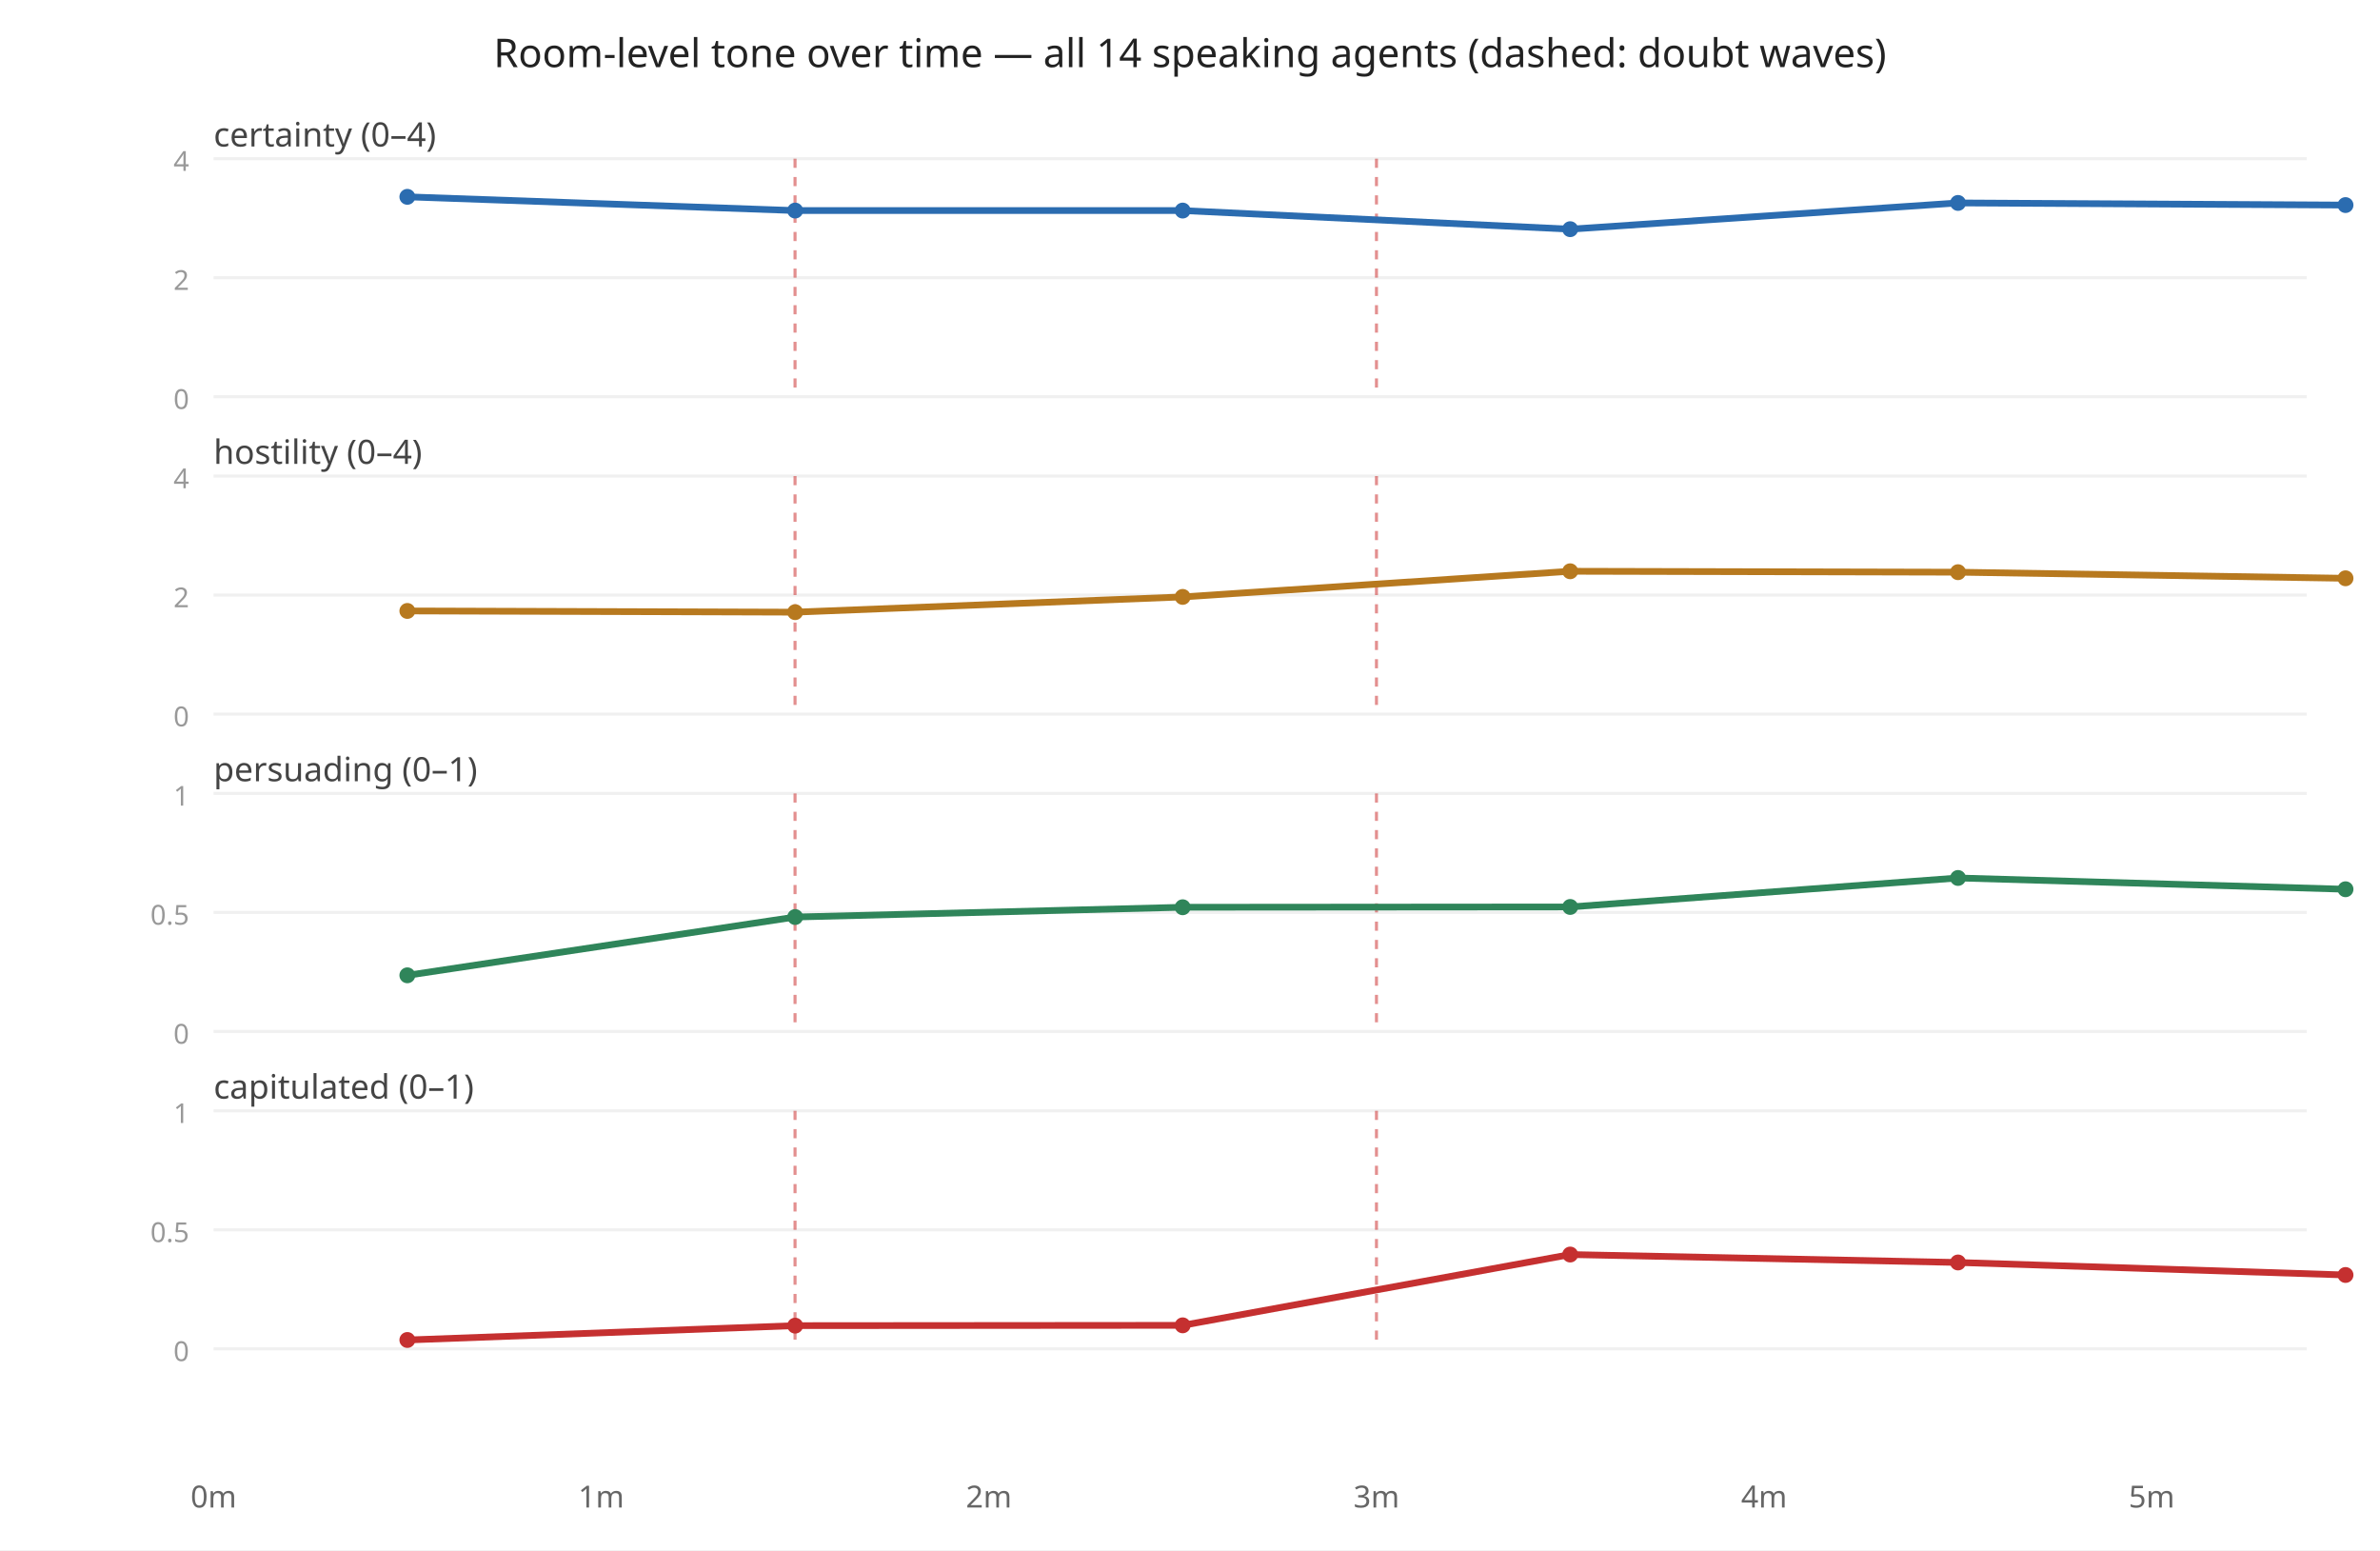
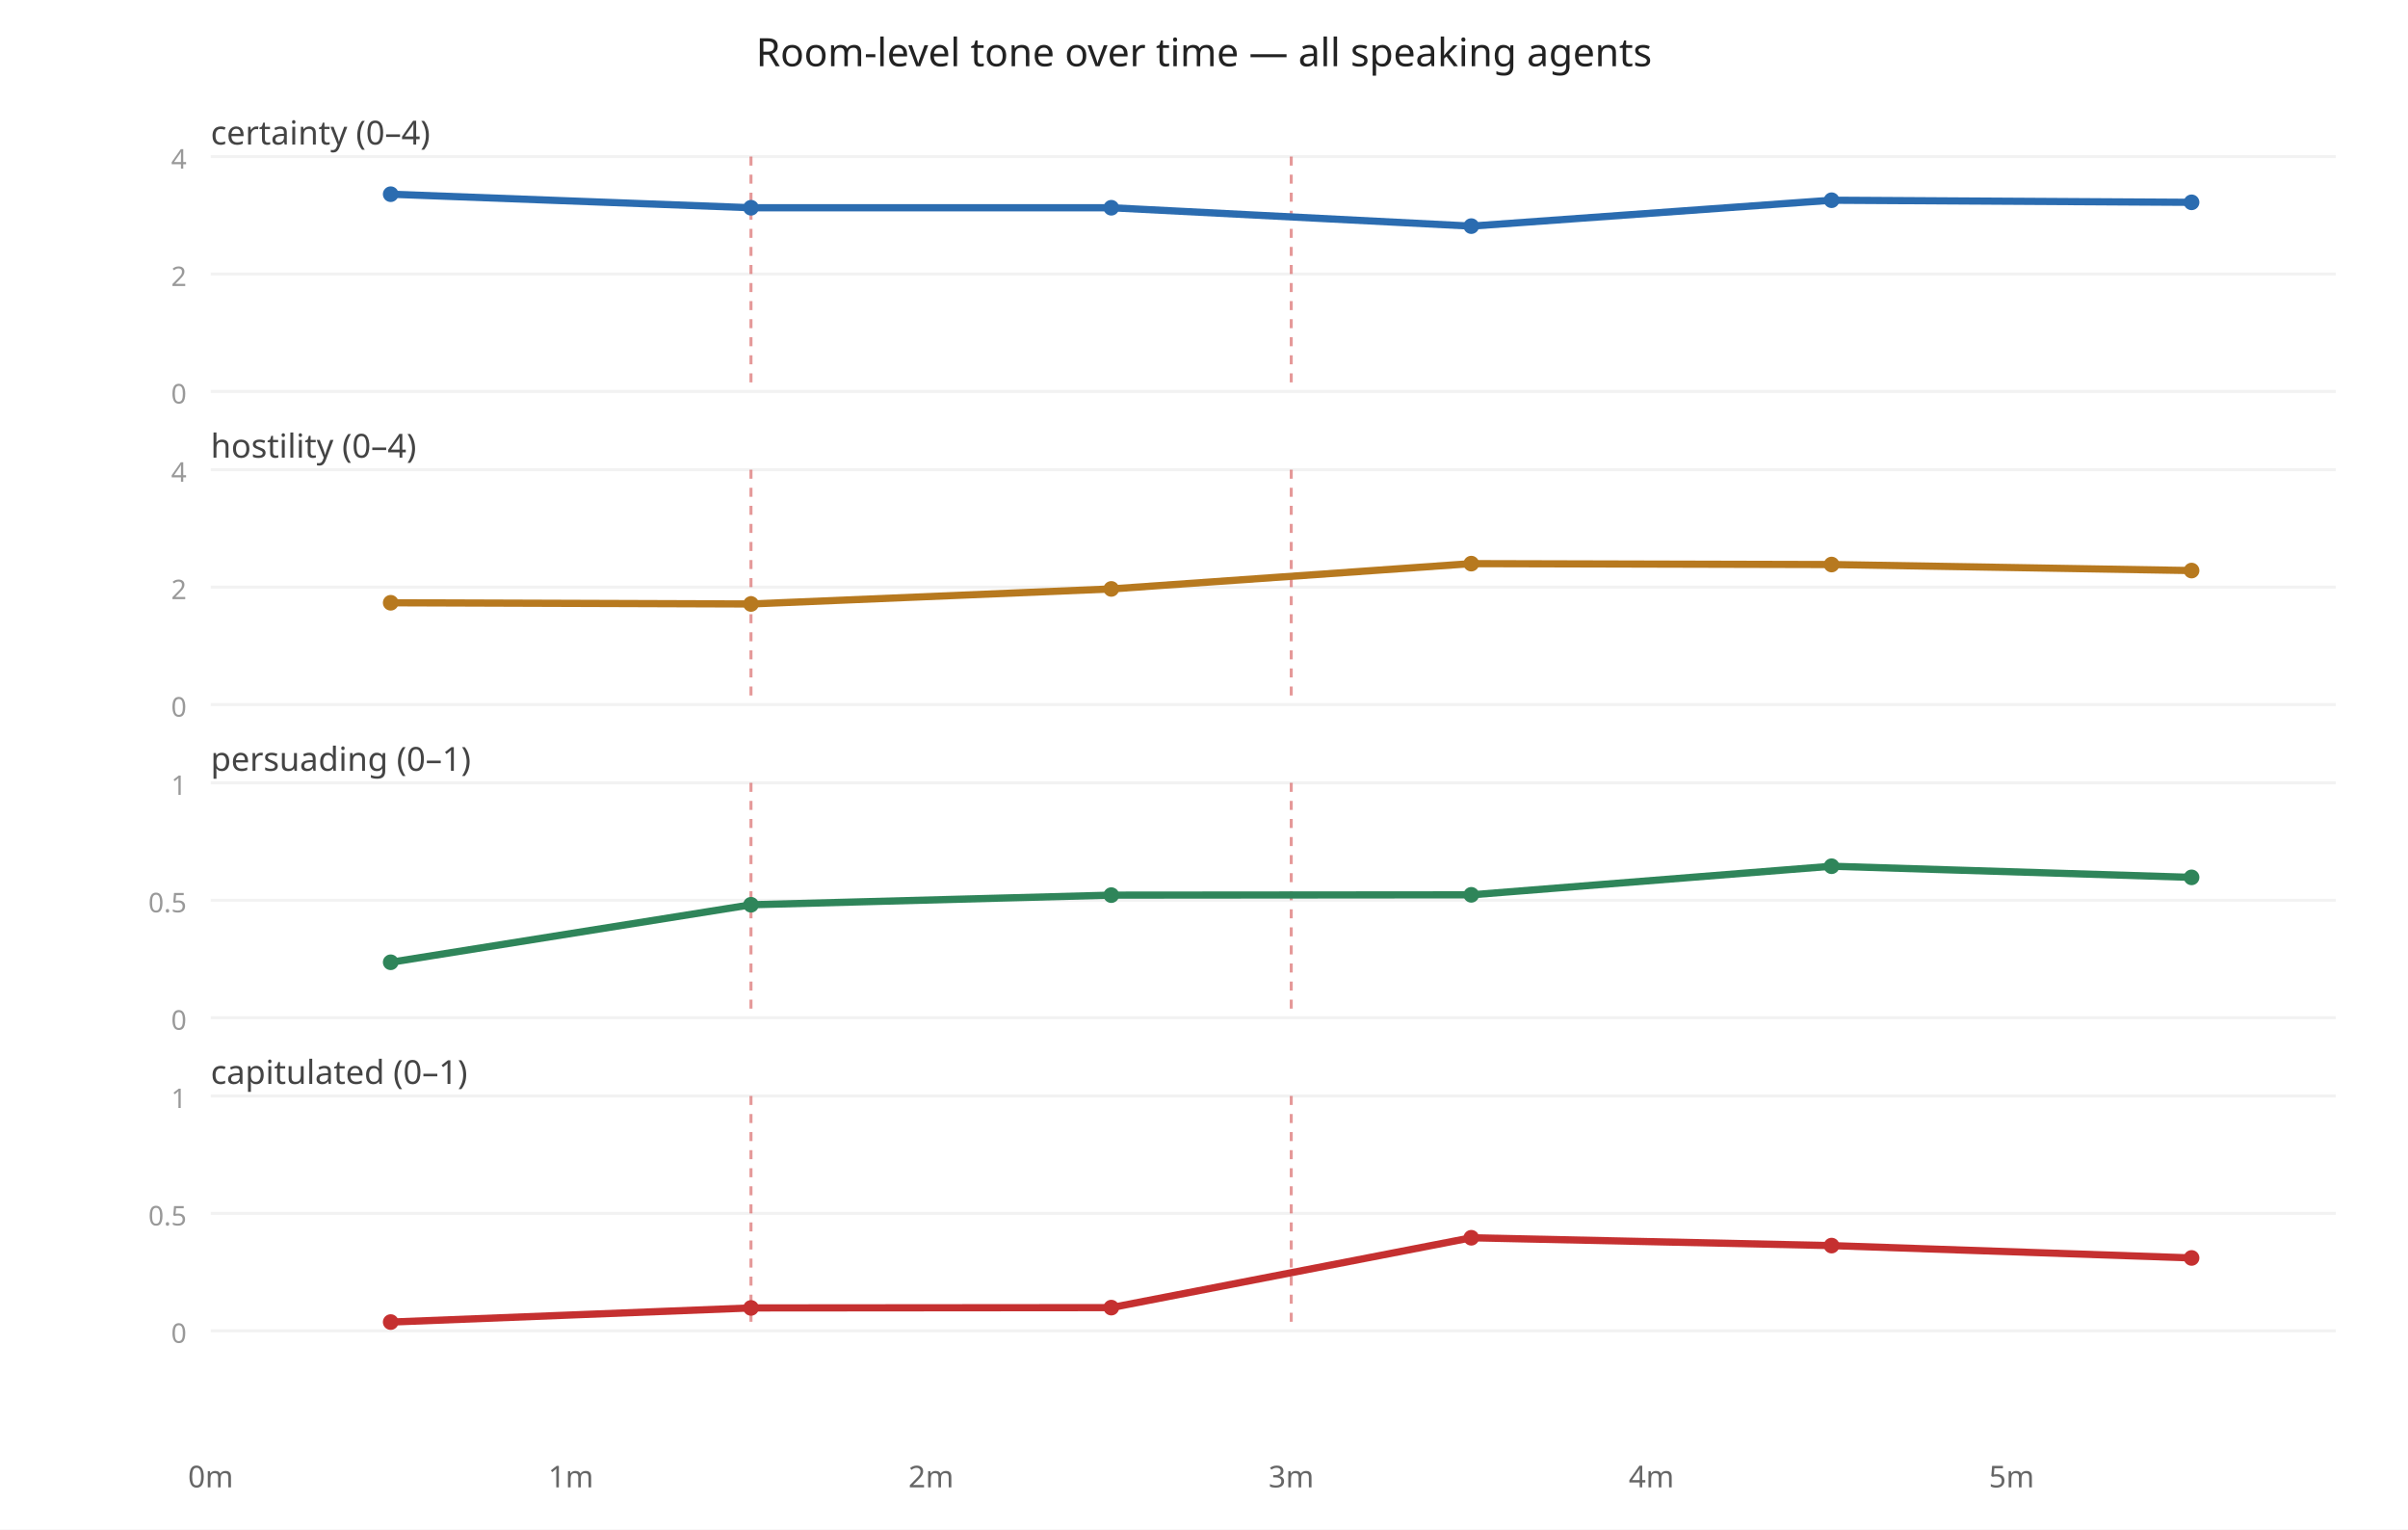
- <svg xmlns="http://www.w3.org/2000/svg" width="780" height="508" font-family="system-ui,sans-serif">
-   <rect width="780" height="508" fill="white" />
-   <text x="390" y="22" font-size="13" fill="#222" text-anchor="middle">Room-level tone over time — all 14 speaking agents (dashed: doubt waves)</text>
+ <svg xmlns="http://www.w3.org/2000/svg" width="800" height="508" font-family="system-ui,sans-serif">
+   <rect width="800" height="508" fill="white" />
+   <text x="400" y="22" font-size="13" fill="#222" text-anchor="middle">Room-level tone over time — all speaking agents</text>
  <text x="70" y="48" font-size="11" fill="#444">certainty (0–4)</text>
-   <line x1="70" y1="130" x2="756" y2="130" stroke="#f0f0f0" />
+   <line x1="70" y1="130" x2="776" y2="130" stroke="#f2f2f2" />
  <text x="62" y="134" font-size="9" fill="#999" text-anchor="end">0</text>
-   <line x1="70" y1="91" x2="756" y2="91" stroke="#f0f0f0" />
+   <line x1="70" y1="91" x2="776" y2="91" stroke="#f2f2f2" />
  <text x="62" y="95" font-size="9" fill="#999" text-anchor="end">2</text>
-   <line x1="70" y1="52" x2="756" y2="52" stroke="#f0f0f0" />
+   <line x1="70" y1="52" x2="776" y2="52" stroke="#f2f2f2" />
  <text x="62" y="56" font-size="9" fill="#999" text-anchor="end">4</text>
-   <line x1="260.556" y1="52" x2="260.556" y2="130" stroke="#c33" stroke-dasharray="3 3" opacity="0.55" />
-   <line x1="451.111" y1="52" x2="451.111" y2="130" stroke="#c33" stroke-dasharray="3 3" opacity="0.55" />
-   <path d="M133.5 64.5 L260.6 69.0 L387.6 69.0 L514.6 75.1 L641.7 66.5 L768.7 67.2" fill="none" stroke="#2b6cb0" stroke-width="2.2" />
-   <circle cx="133.5" cy="64.5" r="2.6" fill="#2b6cb0" />
-   <circle cx="260.6" cy="69.0" r="2.6" fill="#2b6cb0" />
-   <circle cx="387.6" cy="69.0" r="2.6" fill="#2b6cb0" />
-   <circle cx="514.6" cy="75.1" r="2.6" fill="#2b6cb0" />
-   <circle cx="641.7" cy="66.5" r="2.6" fill="#2b6cb0" />
-   <circle cx="768.7" cy="67.2" r="2.6" fill="#2b6cb0" />
+   <line x1="249.492" y1="52" x2="249.492" y2="130" stroke="#c33" stroke-dasharray="3 3" opacity="0.5" />
+   <line x1="428.983" y1="52" x2="428.983" y2="130" stroke="#c33" stroke-dasharray="3 3" opacity="0.5" />
+   <path d="M129.8 64.5 L249.5 69.0 L369.2 69.0 L488.8 75.1 L608.5 66.5 L728.1 67.2" fill="none" stroke="#2b6cb0" stroke-width="2.4" stroke-linejoin="round" />
+   <circle cx="129.8" cy="64.5" r="2.6" fill="#2b6cb0" />
+   <circle cx="249.5" cy="69.0" r="2.6" fill="#2b6cb0" />
+   <circle cx="369.2" cy="69.0" r="2.6" fill="#2b6cb0" />
+   <circle cx="488.8" cy="75.1" r="2.6" fill="#2b6cb0" />
+   <circle cx="608.5" cy="66.5" r="2.6" fill="#2b6cb0" />
+   <circle cx="728.1" cy="67.2" r="2.6" fill="#2b6cb0" />
  <text x="70" y="152" font-size="11" fill="#444">hostility (0–4)</text>
-   <line x1="70" y1="234" x2="756" y2="234" stroke="#f0f0f0" />
+   <line x1="70" y1="234" x2="776" y2="234" stroke="#f2f2f2" />
  <text x="62" y="238" font-size="9" fill="#999" text-anchor="end">0</text>
-   <line x1="70" y1="195" x2="756" y2="195" stroke="#f0f0f0" />
+   <line x1="70" y1="195" x2="776" y2="195" stroke="#f2f2f2" />
  <text x="62" y="199" font-size="9" fill="#999" text-anchor="end">2</text>
-   <line x1="70" y1="156" x2="756" y2="156" stroke="#f0f0f0" />
+   <line x1="70" y1="156" x2="776" y2="156" stroke="#f2f2f2" />
  <text x="62" y="160" font-size="9" fill="#999" text-anchor="end">4</text>
-   <line x1="260.556" y1="156" x2="260.556" y2="234" stroke="#c33" stroke-dasharray="3 3" opacity="0.55" />
-   <line x1="451.111" y1="156" x2="451.111" y2="234" stroke="#c33" stroke-dasharray="3 3" opacity="0.55" />
-   <path d="M133.5 200.2 L260.6 200.6 L387.6 195.6 L514.6 187.2 L641.7 187.5 L768.7 189.5" fill="none" stroke="#b7791f" stroke-width="2.2" />
-   <circle cx="133.5" cy="200.2" r="2.6" fill="#b7791f" />
-   <circle cx="260.6" cy="200.6" r="2.6" fill="#b7791f" />
-   <circle cx="387.6" cy="195.6" r="2.6" fill="#b7791f" />
-   <circle cx="514.6" cy="187.2" r="2.6" fill="#b7791f" />
-   <circle cx="641.7" cy="187.5" r="2.6" fill="#b7791f" />
-   <circle cx="768.7" cy="189.5" r="2.6" fill="#b7791f" />
+   <line x1="249.492" y1="156" x2="249.492" y2="234" stroke="#c33" stroke-dasharray="3 3" opacity="0.5" />
+   <line x1="428.983" y1="156" x2="428.983" y2="234" stroke="#c33" stroke-dasharray="3 3" opacity="0.5" />
+   <path d="M129.8 200.2 L249.5 200.6 L369.2 195.6 L488.8 187.2 L608.5 187.5 L728.1 189.5" fill="none" stroke="#b7791f" stroke-width="2.4" stroke-linejoin="round" />
+   <circle cx="129.8" cy="200.2" r="2.6" fill="#b7791f" />
+   <circle cx="249.5" cy="200.6" r="2.6" fill="#b7791f" />
+   <circle cx="369.2" cy="195.6" r="2.6" fill="#b7791f" />
+   <circle cx="488.8" cy="187.2" r="2.6" fill="#b7791f" />
+   <circle cx="608.5" cy="187.5" r="2.6" fill="#b7791f" />
+   <circle cx="728.1" cy="189.5" r="2.6" fill="#b7791f" />
  <text x="70" y="256" font-size="11" fill="#444">persuading (0–1)</text>
-   <line x1="70" y1="338" x2="756" y2="338" stroke="#f0f0f0" />
+   <line x1="70" y1="338" x2="776" y2="338" stroke="#f2f2f2" />
  <text x="62" y="342" font-size="9" fill="#999" text-anchor="end">0</text>
-   <line x1="70" y1="299" x2="756" y2="299" stroke="#f0f0f0" />
+   <line x1="70" y1="299" x2="776" y2="299" stroke="#f2f2f2" />
  <text x="62" y="303" font-size="9" fill="#999" text-anchor="end">0.5</text>
-   <line x1="70" y1="260" x2="756" y2="260" stroke="#f0f0f0" />
+   <line x1="70" y1="260" x2="776" y2="260" stroke="#f2f2f2" />
  <text x="62" y="264" font-size="9" fill="#999" text-anchor="end">1</text>
-   <line x1="260.556" y1="260" x2="260.556" y2="338" stroke="#c33" stroke-dasharray="3 3" opacity="0.55" />
-   <line x1="451.111" y1="260" x2="451.111" y2="338" stroke="#c33" stroke-dasharray="3 3" opacity="0.55" />
-   <path d="M133.5 319.6 L260.6 300.5 L387.6 297.3 L514.6 297.2 L641.7 287.7 L768.7 291.4" fill="none" stroke="#2f855a" stroke-width="2.2" />
-   <circle cx="133.5" cy="319.6" r="2.6" fill="#2f855a" />
-   <circle cx="260.6" cy="300.5" r="2.6" fill="#2f855a" />
-   <circle cx="387.6" cy="297.3" r="2.6" fill="#2f855a" />
-   <circle cx="514.6" cy="297.2" r="2.6" fill="#2f855a" />
-   <circle cx="641.7" cy="287.7" r="2.6" fill="#2f855a" />
-   <circle cx="768.7" cy="291.4" r="2.6" fill="#2f855a" />
+   <line x1="249.492" y1="260" x2="249.492" y2="338" stroke="#c33" stroke-dasharray="3 3" opacity="0.5" />
+   <line x1="428.983" y1="260" x2="428.983" y2="338" stroke="#c33" stroke-dasharray="3 3" opacity="0.5" />
+   <path d="M129.8 319.6 L249.5 300.5 L369.2 297.3 L488.8 297.2 L608.5 287.7 L728.1 291.4" fill="none" stroke="#2f855a" stroke-width="2.4" stroke-linejoin="round" />
+   <circle cx="129.8" cy="319.6" r="2.6" fill="#2f855a" />
+   <circle cx="249.5" cy="300.5" r="2.6" fill="#2f855a" />
+   <circle cx="369.2" cy="297.3" r="2.6" fill="#2f855a" />
+   <circle cx="488.8" cy="297.2" r="2.6" fill="#2f855a" />
+   <circle cx="608.5" cy="287.7" r="2.6" fill="#2f855a" />
+   <circle cx="728.1" cy="291.4" r="2.6" fill="#2f855a" />
  <text x="70" y="360" font-size="11" fill="#444">capitulated (0–1)</text>
-   <line x1="70" y1="442" x2="756" y2="442" stroke="#f0f0f0" />
+   <line x1="70" y1="442" x2="776" y2="442" stroke="#f2f2f2" />
  <text x="62" y="446" font-size="9" fill="#999" text-anchor="end">0</text>
-   <line x1="70" y1="403" x2="756" y2="403" stroke="#f0f0f0" />
+   <line x1="70" y1="403" x2="776" y2="403" stroke="#f2f2f2" />
  <text x="62" y="407" font-size="9" fill="#999" text-anchor="end">0.5</text>
-   <line x1="70" y1="364" x2="756" y2="364" stroke="#f0f0f0" />
+   <line x1="70" y1="364" x2="776" y2="364" stroke="#f2f2f2" />
  <text x="62" y="368" font-size="9" fill="#999" text-anchor="end">1</text>
-   <line x1="260.556" y1="364" x2="260.556" y2="442" stroke="#c33" stroke-dasharray="3 3" opacity="0.55" />
-   <line x1="451.111" y1="364" x2="451.111" y2="442" stroke="#c33" stroke-dasharray="3 3" opacity="0.55" />
-   <path d="M133.5 439.1 L260.6 434.4 L387.6 434.3 L514.6 411.1 L641.7 413.7 L768.7 417.8" fill="none" stroke="#c53030" stroke-width="2.2" />
-   <circle cx="133.5" cy="439.1" r="2.6" fill="#c53030" />
-   <circle cx="260.6" cy="434.4" r="2.6" fill="#c53030" />
-   <circle cx="387.6" cy="434.3" r="2.6" fill="#c53030" />
-   <circle cx="514.6" cy="411.1" r="2.6" fill="#c53030" />
-   <circle cx="641.7" cy="413.7" r="2.6" fill="#c53030" />
-   <circle cx="768.7" cy="417.8" r="2.6" fill="#c53030" />
+   <line x1="249.492" y1="364" x2="249.492" y2="442" stroke="#c33" stroke-dasharray="3 3" opacity="0.5" />
+   <line x1="428.983" y1="364" x2="428.983" y2="442" stroke="#c33" stroke-dasharray="3 3" opacity="0.5" />
+   <path d="M129.8 439.1 L249.5 434.4 L369.2 434.3 L488.8 411.1 L608.5 413.7 L728.1 417.8" fill="none" stroke="#c53030" stroke-width="2.4" stroke-linejoin="round" />
+   <circle cx="129.8" cy="439.1" r="2.6" fill="#c53030" />
+   <circle cx="249.5" cy="434.4" r="2.6" fill="#c53030" />
+   <circle cx="369.2" cy="434.3" r="2.6" fill="#c53030" />
+   <circle cx="488.8" cy="411.1" r="2.6" fill="#c53030" />
+   <circle cx="608.5" cy="413.7" r="2.6" fill="#c53030" />
+   <circle cx="728.1" cy="417.8" r="2.6" fill="#c53030" />
  <text x="70" y="494" font-size="10" fill="#666" text-anchor="middle">0m</text>
-   <text x="197.037" y="494" font-size="10" fill="#666" text-anchor="middle">1m</text>
-   <text x="324.074" y="494" font-size="10" fill="#666" text-anchor="middle">2m</text>
-   <text x="451.111" y="494" font-size="10" fill="#666" text-anchor="middle">3m</text>
-   <text x="578.148" y="494" font-size="10" fill="#666" text-anchor="middle">4m</text>
-   <text x="705.185" y="494" font-size="10" fill="#666" text-anchor="middle">5m</text>
+   <text x="189.661" y="494" font-size="10" fill="#666" text-anchor="middle">1m</text>
+   <text x="309.322" y="494" font-size="10" fill="#666" text-anchor="middle">2m</text>
+   <text x="428.983" y="494" font-size="10" fill="#666" text-anchor="middle">3m</text>
+   <text x="548.644" y="494" font-size="10" fill="#666" text-anchor="middle">4m</text>
+   <text x="668.305" y="494" font-size="10" fill="#666" text-anchor="middle">5m</text>
</svg>
